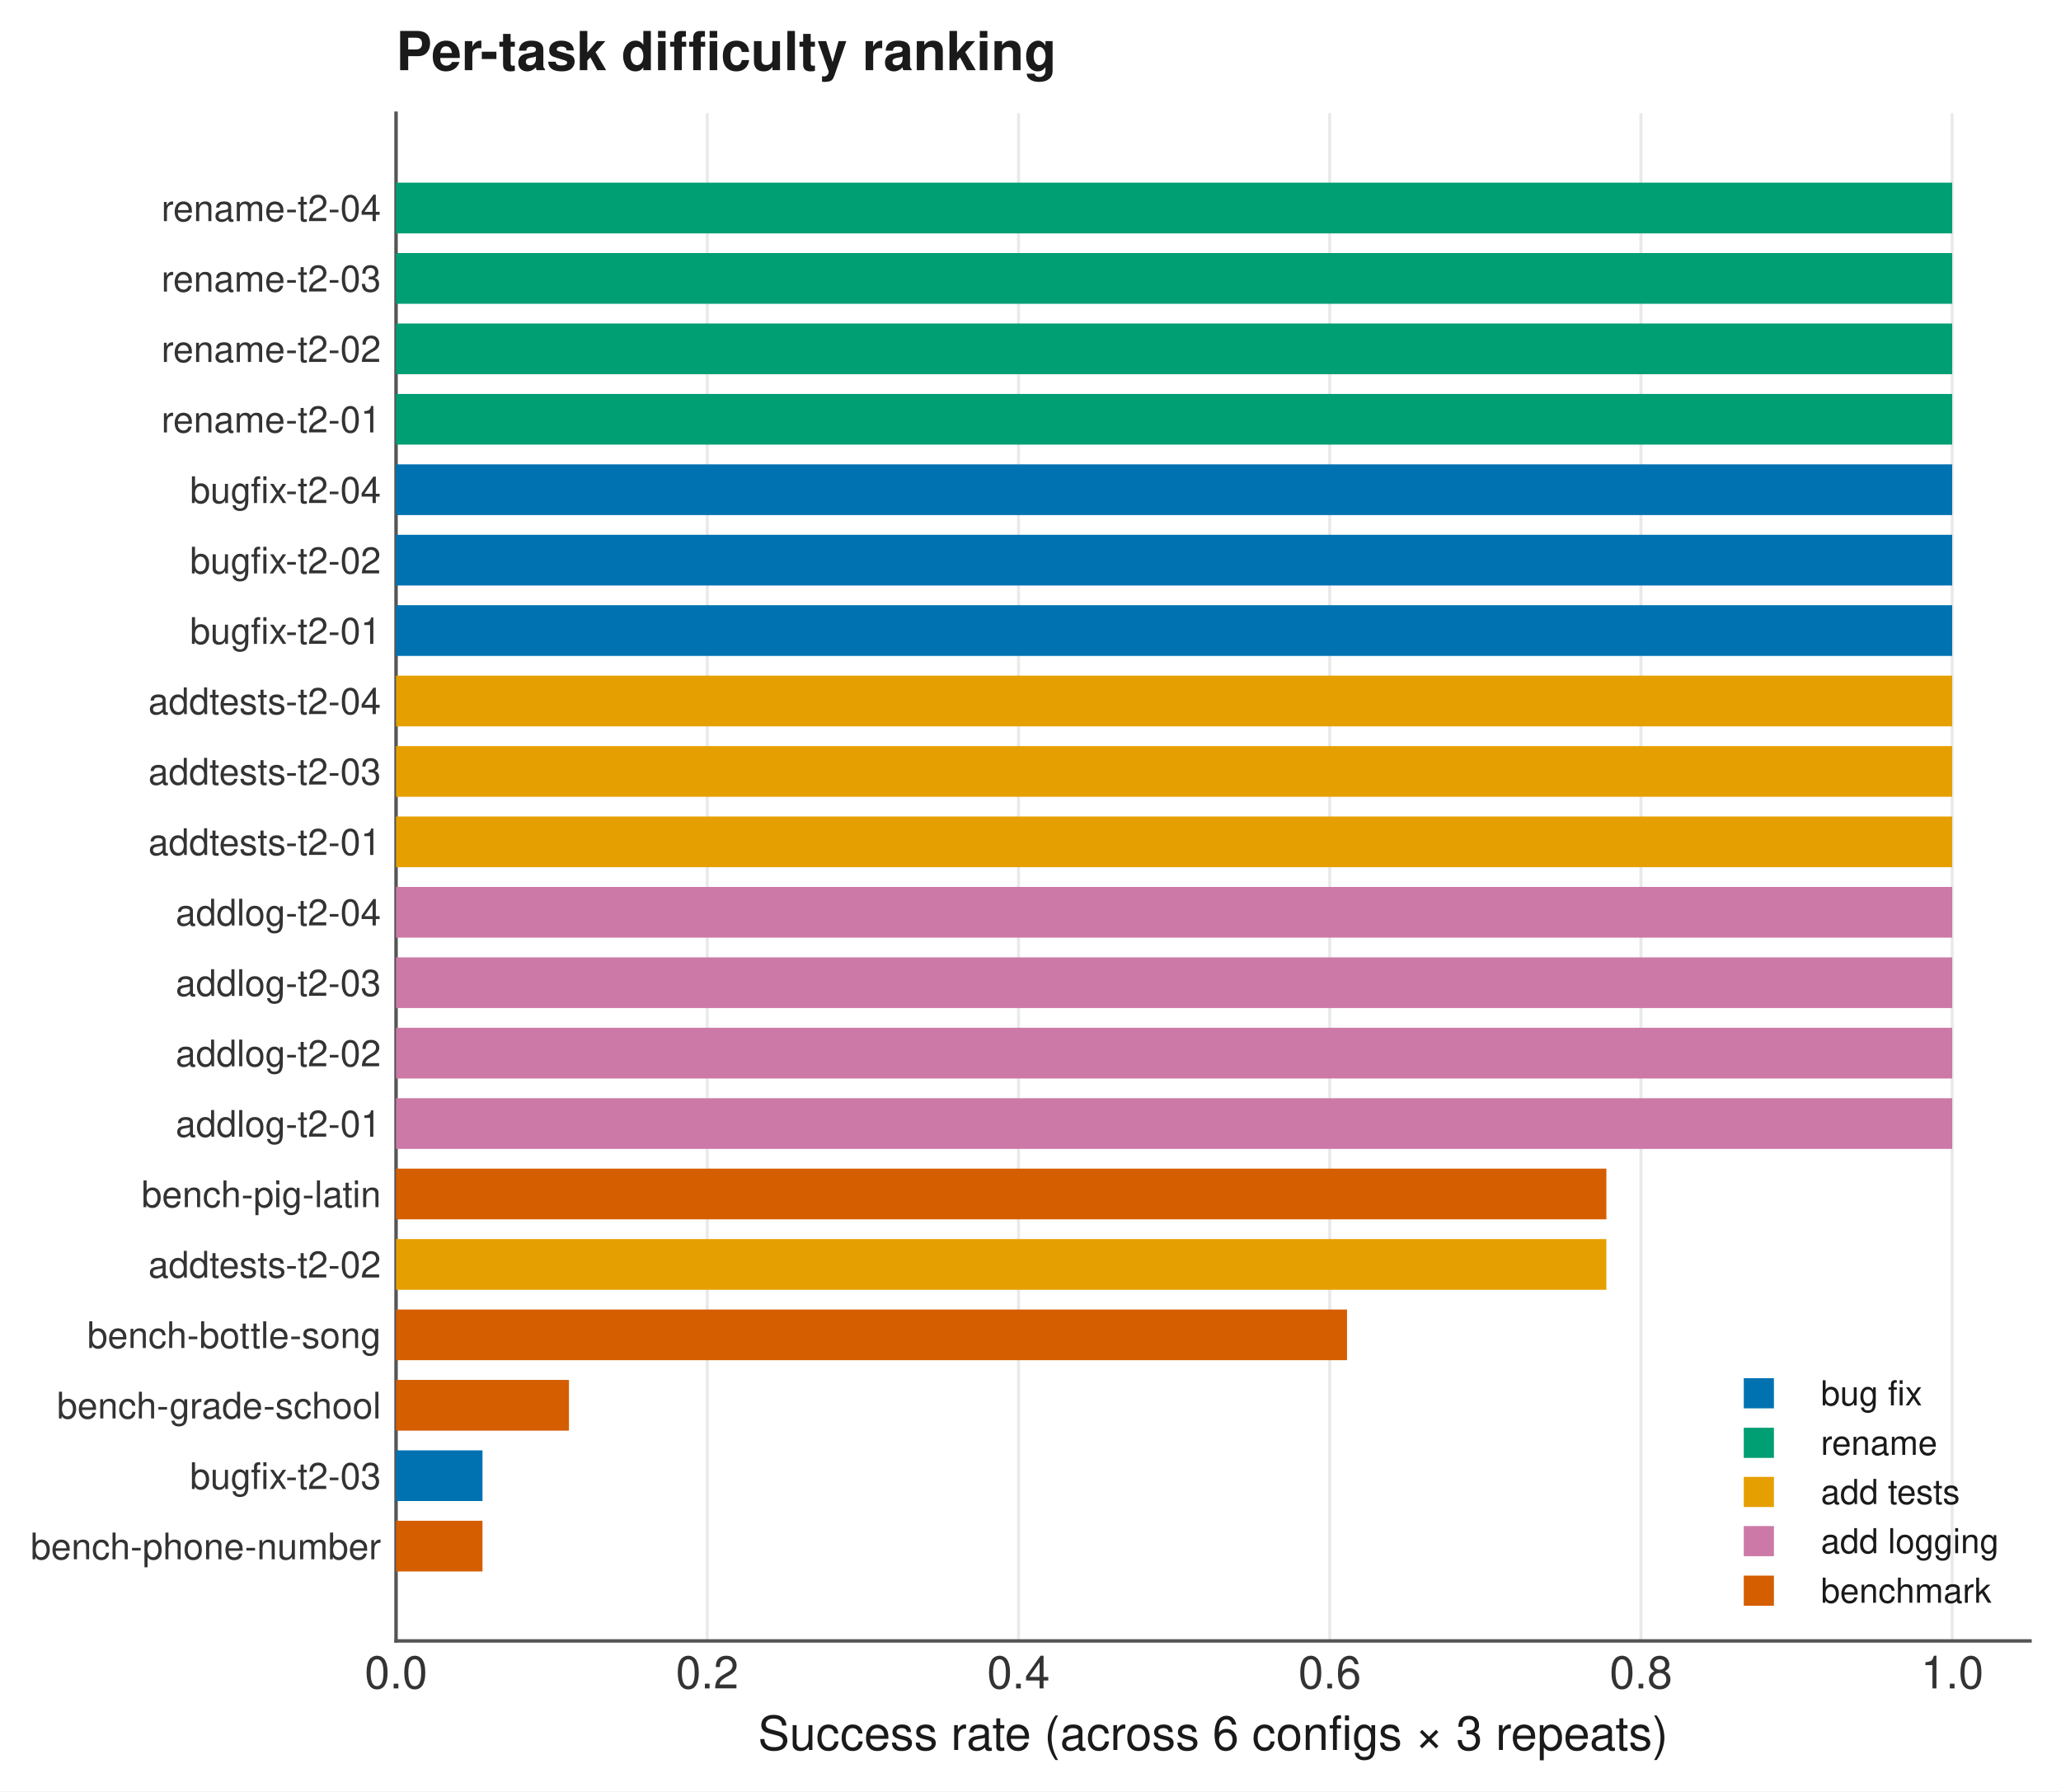
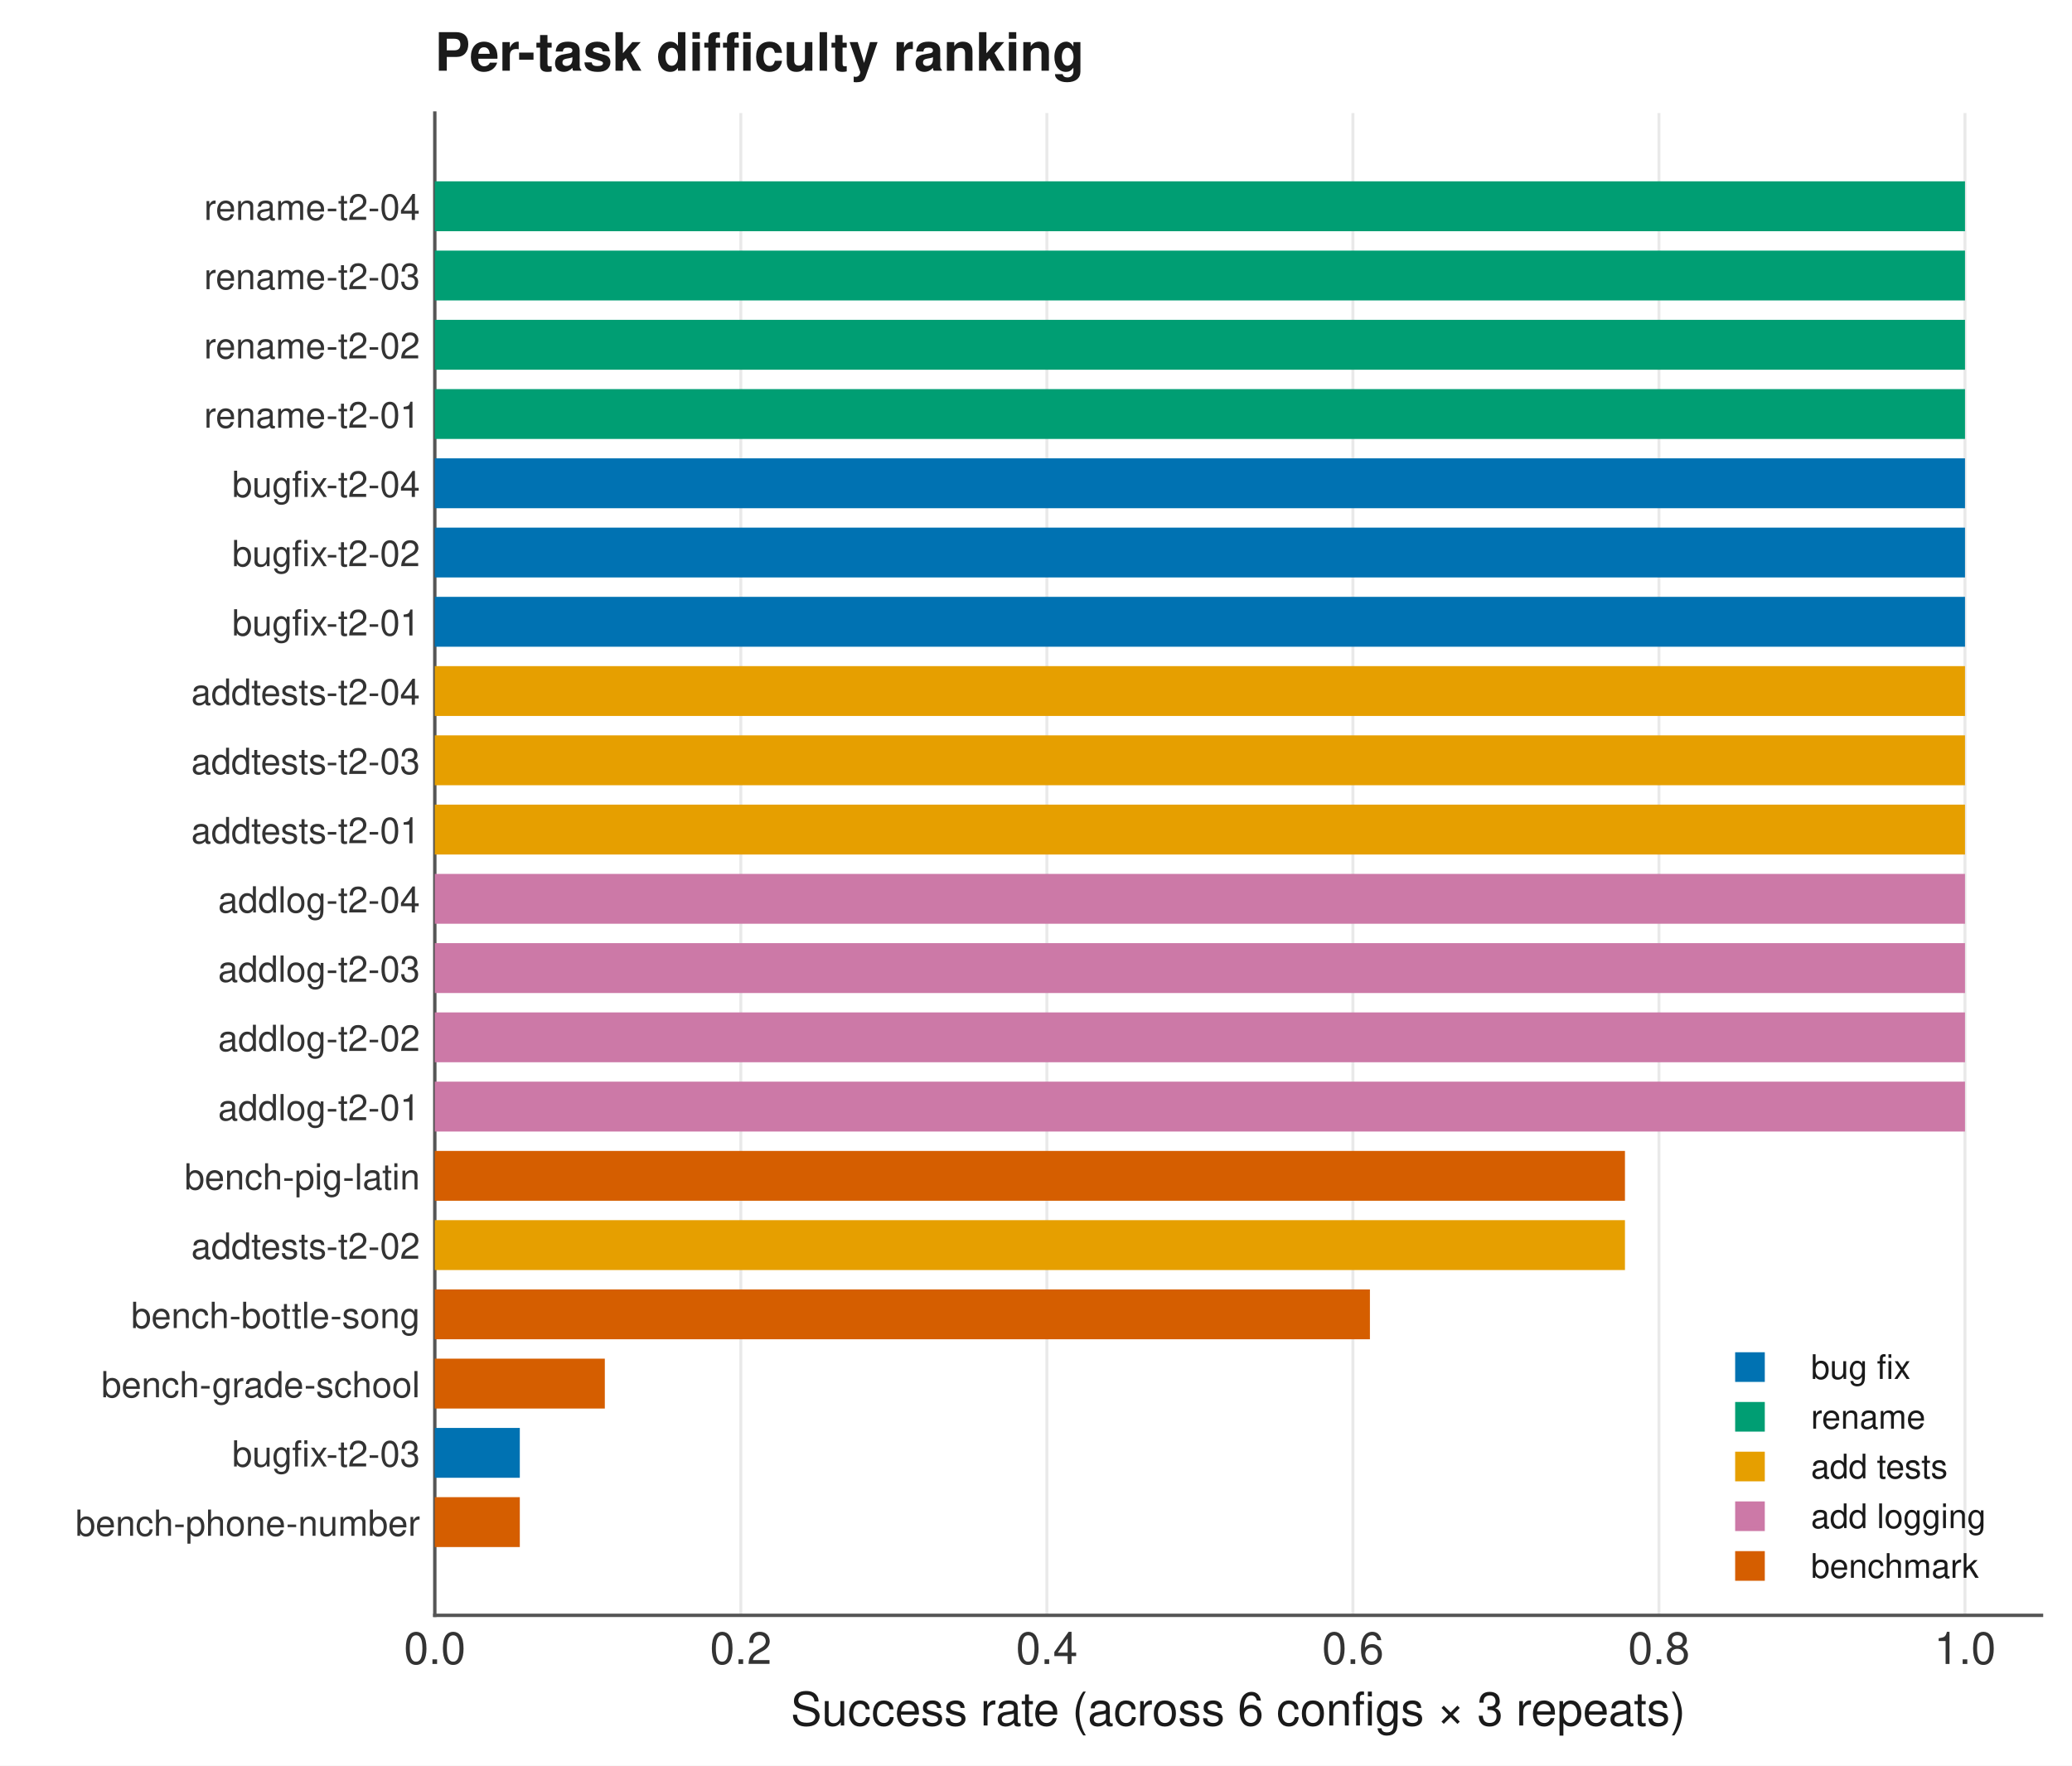
- <svg xmlns="http://www.w3.org/2000/svg" xmlns:xlink="http://www.w3.org/1999/xlink" width="478.609pt" height="416.07pt" viewBox="0 0 478.609 416.07" version="1.1">
+ <svg xmlns="http://www.w3.org/2000/svg" xmlns:xlink="http://www.w3.org/1999/xlink" width="489.322pt" height="417.022pt" viewBox="0 0 489.322 417.022" version="1.1">
  <defs>
    <style type="text/css">*{stroke-linejoin: round; stroke-linecap: butt}</style>
  </defs>
  <g id="figure_1">
    <g id="patch_1">
-       <path d="M -0 416.07 L 478.609 416.07 L 478.609 0 L -0 0 z " style="fill: #ffffff" />
+       <path d="M 0 417.022 L 489.322 417.022 L 489.322 0 L 0 0 z " style="fill: #ffffff" />
    </g>
    <g id="axes_1">
      <g id="patch_2">
-         <path d="M 91.969 381.11 L 471.409 381.11 L 471.409 26.294 L 91.969 26.294 z " style="fill: #ffffff" />
+         <path d="M 102.682 381.514 L 482.122 381.514 L 482.122 26.698 L 102.682 26.698 z " style="fill: #ffffff" />
      </g>
      <g id="matplotlib.axis_1">
        <g id="xtick_1">
          <g id="line2d_1">
-             <path d="M 91.969 381.11 L 91.969 26.294 " clip-path="url(#p337d3f9222)" style="fill: none; stroke: #e9e9e9; stroke-width: 0.7; stroke-linecap: square" />
+             <path d="M 102.682 381.514 L 102.682 26.698 " clip-path="url(#pb0997cccf2)" style="fill: none; stroke: #e9e9e9; stroke-width: 0.7; stroke-linecap: square" />
          </g>
          <g id="line2d_2" />
          <g id="text_1">
-             <text style="font-size: 10.5px; font-family: 'Helvetica', 'Arial', 'DejaVu Sans', sans-serif; text-anchor: middle; fill: #333333" x="91.969" y="392.142" transform="rotate(-0 91.9693 392.1419)">0.0</text>
+             <text style="font-size: 10.5px; font-family: 'Helvetica', 'Arial', 'DejaVu Sans', sans-serif; text-anchor: middle; fill: #333333" x="102.682" y="392.992" transform="rotate(-0 102.682 392.9924)">0.0</text>
          </g>
        </g>
        <g id="xtick_2">
          <g id="line2d_3">
-             <path d="M 164.244 381.11 L 164.244 26.294 " clip-path="url(#p337d3f9222)" style="fill: none; stroke: #e9e9e9; stroke-width: 0.7; stroke-linecap: square" />
+             <path d="M 174.956 381.514 L 174.956 26.698 " clip-path="url(#pb0997cccf2)" style="fill: none; stroke: #e9e9e9; stroke-width: 0.7; stroke-linecap: square" />
          </g>
          <g id="line2d_4" />
          <g id="text_2">
-             <text style="font-size: 10.5px; font-family: 'Helvetica', 'Arial', 'DejaVu Sans', sans-serif; text-anchor: middle; fill: #333333" x="164.244" y="392.142" transform="rotate(-0 164.2436 392.1419)">0.2</text>
+             <text style="font-size: 10.5px; font-family: 'Helvetica', 'Arial', 'DejaVu Sans', sans-serif; text-anchor: middle; fill: #333333" x="174.956" y="392.992" transform="rotate(-0 174.9562 392.9924)">0.2</text>
          </g>
        </g>
        <g id="xtick_3">
          <g id="line2d_5">
-             <path d="M 236.518 381.11 L 236.518 26.294 " clip-path="url(#p337d3f9222)" style="fill: none; stroke: #e9e9e9; stroke-width: 0.7; stroke-linecap: square" />
+             <path d="M 247.231 381.514 L 247.231 26.698 " clip-path="url(#pb0997cccf2)" style="fill: none; stroke: #e9e9e9; stroke-width: 0.7; stroke-linecap: square" />
          </g>
          <g id="line2d_6" />
          <g id="text_3">
-             <text style="font-size: 10.5px; font-family: 'Helvetica', 'Arial', 'DejaVu Sans', sans-serif; text-anchor: middle; fill: #333333" x="236.518" y="392.142" transform="rotate(-0 236.5179 392.1419)">0.4</text>
+             <text style="font-size: 10.5px; font-family: 'Helvetica', 'Arial', 'DejaVu Sans', sans-serif; text-anchor: middle; fill: #333333" x="247.231" y="392.992" transform="rotate(-0 247.2305 392.9924)">0.4</text>
          </g>
        </g>
        <g id="xtick_4">
          <g id="line2d_7">
-             <path d="M 308.792 381.11 L 308.792 26.294 " clip-path="url(#p337d3f9222)" style="fill: none; stroke: #e9e9e9; stroke-width: 0.7; stroke-linecap: square" />
+             <path d="M 319.505 381.514 L 319.505 26.698 " clip-path="url(#pb0997cccf2)" style="fill: none; stroke: #e9e9e9; stroke-width: 0.7; stroke-linecap: square" />
          </g>
          <g id="line2d_8" />
          <g id="text_4">
-             <text style="font-size: 10.5px; font-family: 'Helvetica', 'Arial', 'DejaVu Sans', sans-serif; text-anchor: middle; fill: #333333" x="308.792" y="392.142" transform="rotate(-0 308.7922 392.1419)">0.6</text>
+             <text style="font-size: 10.5px; font-family: 'Helvetica', 'Arial', 'DejaVu Sans', sans-serif; text-anchor: middle; fill: #333333" x="319.505" y="392.992" transform="rotate(-0 319.5048 392.9924)">0.6</text>
          </g>
        </g>
        <g id="xtick_5">
          <g id="line2d_9">
-             <path d="M 381.066 381.11 L 381.066 26.294 " clip-path="url(#p337d3f9222)" style="fill: none; stroke: #e9e9e9; stroke-width: 0.7; stroke-linecap: square" />
+             <path d="M 391.779 381.514 L 391.779 26.698 " clip-path="url(#pb0997cccf2)" style="fill: none; stroke: #e9e9e9; stroke-width: 0.7; stroke-linecap: square" />
          </g>
          <g id="line2d_10" />
          <g id="text_5">
-             <text style="font-size: 10.5px; font-family: 'Helvetica', 'Arial', 'DejaVu Sans', sans-serif; text-anchor: middle; fill: #333333" x="381.066" y="392.142" transform="rotate(-0 381.0664 392.1419)">0.8</text>
+             <text style="font-size: 10.5px; font-family: 'Helvetica', 'Arial', 'DejaVu Sans', sans-serif; text-anchor: middle; fill: #333333" x="391.779" y="392.992" transform="rotate(-0 391.7791 392.9924)">0.8</text>
          </g>
        </g>
        <g id="xtick_6">
          <g id="line2d_11">
-             <path d="M 453.341 381.11 L 453.341 26.294 " clip-path="url(#p337d3f9222)" style="fill: none; stroke: #e9e9e9; stroke-width: 0.7; stroke-linecap: square" />
+             <path d="M 464.053 381.514 L 464.053 26.698 " clip-path="url(#pb0997cccf2)" style="fill: none; stroke: #e9e9e9; stroke-width: 0.7; stroke-linecap: square" />
          </g>
          <g id="line2d_12" />
          <g id="text_6">
-             <text style="font-size: 10.5px; font-family: 'Helvetica', 'Arial', 'DejaVu Sans', sans-serif; text-anchor: middle; fill: #333333" x="453.341" y="392.142" transform="rotate(-0 453.3407 392.1419)">1.0</text>
+             <text style="font-size: 10.5px; font-family: 'Helvetica', 'Arial', 'DejaVu Sans', sans-serif; text-anchor: middle; fill: #333333" x="464.053" y="392.992" transform="rotate(-0 464.0534 392.9924)">1.0</text>
          </g>
        </g>
        <g id="text_7">
-           <text style="font-size: 11px; font-family: 'Helvetica', 'Arial', 'DejaVu Sans', sans-serif; text-anchor: middle; fill: #1a1a1a" x="281.689" y="406.436" transform="rotate(-0 281.6893 406.4361)">Success rate (across 6 configs × 3 repeats)</text>
+           <text style="font-size: 11px; font-family: 'Helvetica', 'Arial', 'DejaVu Sans', sans-serif; text-anchor: middle; fill: #1a1a1a" x="292.402" y="407.534" transform="rotate(-0 292.402 407.5344)">Success rate (across 6 configs × 3 repeats)</text>
        </g>
      </g>
      <g id="matplotlib.axis_2">
        <g id="ytick_1">
          <g id="line2d_13" />
          <g id="text_8">
-             <text style="font-size: 8.5px; font-family: 'Helvetica', 'Arial', 'DejaVu Sans', sans-serif; text-anchor: end; fill: #333333" x="88.469" y="362.152" transform="rotate(-0 88.4693 362.1519)">bench-phone-number</text>
+             <text style="font-size: 8.5px; font-family: 'Helvetica', 'Arial', 'DejaVu Sans', sans-serif; text-anchor: end; fill: #333333" x="99.182" y="362.727" transform="rotate(-0 99.18195 362.7269)">bench-phone-number</text>
          </g>
        </g>
        <g id="ytick_2">
          <g id="line2d_14" />
          <g id="text_9">
-             <text style="font-size: 8.5px; font-family: 'Helvetica', 'Arial', 'DejaVu Sans', sans-serif; text-anchor: end; fill: #333333" x="88.469" y="345.828" transform="rotate(-0 88.4693 345.8281)">bugfix-t2-03</text>
+             <text style="font-size: 8.5px; font-family: 'Helvetica', 'Arial', 'DejaVu Sans', sans-serif; text-anchor: end; fill: #333333" x="99.182" y="346.37" transform="rotate(-0 99.18195 346.3699)">bugfix-t2-03</text>
          </g>
        </g>
        <g id="ytick_3">
          <g id="line2d_15" />
          <g id="text_10">
-             <text style="font-size: 8.5px; font-family: 'Helvetica', 'Arial', 'DejaVu Sans', sans-serif; text-anchor: end; fill: #333333" x="88.469" y="329.438" transform="rotate(-0 88.4693 329.4379)">bench-grade-school</text>
+             <text style="font-size: 8.5px; font-family: 'Helvetica', 'Arial', 'DejaVu Sans', sans-serif; text-anchor: end; fill: #333333" x="99.182" y="330.013" transform="rotate(-0 99.18195 330.0129)">bench-grade-school</text>
          </g>
        </g>
        <g id="ytick_4">
          <g id="line2d_16" />
          <g id="text_11">
-             <text style="font-size: 8.5px; font-family: 'Helvetica', 'Arial', 'DejaVu Sans', sans-serif; text-anchor: end; fill: #333333" x="88.469" y="313.081" transform="rotate(-0 88.4693 313.0809)">bench-bottle-song</text>
+             <text style="font-size: 8.5px; font-family: 'Helvetica', 'Arial', 'DejaVu Sans', sans-serif; text-anchor: end; fill: #333333" x="99.182" y="313.656" transform="rotate(-0 99.18195 313.6559)">bench-bottle-song</text>
          </g>
        </g>
        <g id="ytick_5">
          <g id="line2d_17" />
          <g id="text_12">
-             <text style="font-size: 8.5px; font-family: 'Helvetica', 'Arial', 'DejaVu Sans', sans-serif; text-anchor: end; fill: #333333" x="88.469" y="296.714" transform="rotate(-0 88.4693 296.714)">addtests-t2-02</text>
+             <text style="font-size: 8.5px; font-family: 'Helvetica', 'Arial', 'DejaVu Sans', sans-serif; text-anchor: end; fill: #333333" x="99.182" y="297.299" transform="rotate(-0 99.18195 297.2989)">addtests-t2-02</text>
          </g>
        </g>
        <g id="ytick_6">
          <g id="line2d_18" />
          <g id="text_13">
-             <text style="font-size: 8.5px; font-family: 'Helvetica', 'Arial', 'DejaVu Sans', sans-serif; text-anchor: end; fill: #333333" x="88.469" y="280.367" transform="rotate(-0 88.4693 280.3669)">bench-pig-latin</text>
+             <text style="font-size: 8.5px; font-family: 'Helvetica', 'Arial', 'DejaVu Sans', sans-serif; text-anchor: end; fill: #333333" x="99.182" y="280.942" transform="rotate(-0 99.18195 280.9419)">bench-pig-latin</text>
          </g>
        </g>
        <g id="ytick_7">
          <g id="line2d_19" />
          <g id="text_14">
-             <text style="font-size: 8.5px; font-family: 'Helvetica', 'Arial', 'DejaVu Sans', sans-serif; text-anchor: end; fill: #333333" x="88.469" y="264.01" transform="rotate(-0 88.4693 264.0099)">addlog-t2-01</text>
+             <text style="font-size: 8.5px; font-family: 'Helvetica', 'Arial', 'DejaVu Sans', sans-serif; text-anchor: end; fill: #333333" x="99.182" y="264.585" transform="rotate(-0 99.18195 264.5849)">addlog-t2-01</text>
          </g>
        </g>
        <g id="ytick_8">
          <g id="line2d_20" />
          <g id="text_15">
-             <text style="font-size: 8.5px; font-family: 'Helvetica', 'Arial', 'DejaVu Sans', sans-serif; text-anchor: end; fill: #333333" x="88.469" y="247.653" transform="rotate(-0 88.4693 247.6529)">addlog-t2-02</text>
+             <text style="font-size: 8.5px; font-family: 'Helvetica', 'Arial', 'DejaVu Sans', sans-serif; text-anchor: end; fill: #333333" x="99.182" y="248.228" transform="rotate(-0 99.18195 248.2279)">addlog-t2-02</text>
          </g>
        </g>
        <g id="ytick_9">
          <g id="line2d_21" />
          <g id="text_16">
-             <text style="font-size: 8.5px; font-family: 'Helvetica', 'Arial', 'DejaVu Sans', sans-serif; text-anchor: end; fill: #333333" x="88.469" y="231.296" transform="rotate(-0 88.4693 231.2959)">addlog-t2-03</text>
+             <text style="font-size: 8.5px; font-family: 'Helvetica', 'Arial', 'DejaVu Sans', sans-serif; text-anchor: end; fill: #333333" x="99.182" y="231.871" transform="rotate(-0 99.18195 231.8709)">addlog-t2-03</text>
          </g>
        </g>
        <g id="ytick_10">
          <g id="line2d_22" />
          <g id="text_17">
-             <text style="font-size: 8.5px; font-family: 'Helvetica', 'Arial', 'DejaVu Sans', sans-serif; text-anchor: end; fill: #333333" x="88.469" y="214.939" transform="rotate(-0 88.4693 214.9389)">addlog-t2-04</text>
+             <text style="font-size: 8.5px; font-family: 'Helvetica', 'Arial', 'DejaVu Sans', sans-serif; text-anchor: end; fill: #333333" x="99.182" y="215.514" transform="rotate(-0 99.18195 215.5139)">addlog-t2-04</text>
          </g>
        </g>
        <g id="ytick_11">
          <g id="line2d_23" />
          <g id="text_18">
-             <text style="font-size: 8.5px; font-family: 'Helvetica', 'Arial', 'DejaVu Sans', sans-serif; text-anchor: end; fill: #333333" x="88.469" y="198.572" transform="rotate(-0 88.4693 198.572)">addtests-t2-01</text>
+             <text style="font-size: 8.5px; font-family: 'Helvetica', 'Arial', 'DejaVu Sans', sans-serif; text-anchor: end; fill: #333333" x="99.182" y="199.157" transform="rotate(-0 99.18195 199.1569)">addtests-t2-01</text>
          </g>
        </g>
        <g id="ytick_12">
          <g id="line2d_24" />
          <g id="text_19">
-             <text style="font-size: 8.5px; font-family: 'Helvetica', 'Arial', 'DejaVu Sans', sans-serif; text-anchor: end; fill: #333333" x="88.469" y="182.215" transform="rotate(-0 88.4693 182.215)">addtests-t2-03</text>
+             <text style="font-size: 8.5px; font-family: 'Helvetica', 'Arial', 'DejaVu Sans', sans-serif; text-anchor: end; fill: #333333" x="99.182" y="182.8" transform="rotate(-0 99.18195 182.7999)">addtests-t2-03</text>
          </g>
        </g>
        <g id="ytick_13">
          <g id="line2d_25" />
          <g id="text_20">
-             <text style="font-size: 8.5px; font-family: 'Helvetica', 'Arial', 'DejaVu Sans', sans-serif; text-anchor: end; fill: #333333" x="88.469" y="165.858" transform="rotate(-0 88.4693 165.858)">addtests-t2-04</text>
+             <text style="font-size: 8.5px; font-family: 'Helvetica', 'Arial', 'DejaVu Sans', sans-serif; text-anchor: end; fill: #333333" x="99.182" y="166.443" transform="rotate(-0 99.18195 166.4429)">addtests-t2-04</text>
          </g>
        </g>
        <g id="ytick_14">
          <g id="line2d_26" />
          <g id="text_21">
-             <text style="font-size: 8.5px; font-family: 'Helvetica', 'Arial', 'DejaVu Sans', sans-serif; text-anchor: end; fill: #333333" x="88.469" y="149.544" transform="rotate(-0 88.4693 149.5441)">bugfix-t2-01</text>
+             <text style="font-size: 8.5px; font-family: 'Helvetica', 'Arial', 'DejaVu Sans', sans-serif; text-anchor: end; fill: #333333" x="99.182" y="150.086" transform="rotate(-0 99.18195 150.0859)">bugfix-t2-01</text>
          </g>
        </g>
        <g id="ytick_15">
          <g id="line2d_27" />
          <g id="text_22">
-             <text style="font-size: 8.5px; font-family: 'Helvetica', 'Arial', 'DejaVu Sans', sans-serif; text-anchor: end; fill: #333333" x="88.469" y="133.187" transform="rotate(-0 88.4693 133.1871)">bugfix-t2-02</text>
+             <text style="font-size: 8.5px; font-family: 'Helvetica', 'Arial', 'DejaVu Sans', sans-serif; text-anchor: end; fill: #333333" x="99.182" y="133.729" transform="rotate(-0 99.18195 133.7289)">bugfix-t2-02</text>
          </g>
        </g>
        <g id="ytick_16">
          <g id="line2d_28" />
          <g id="text_23">
-             <text style="font-size: 8.5px; font-family: 'Helvetica', 'Arial', 'DejaVu Sans', sans-serif; text-anchor: end; fill: #333333" x="88.469" y="116.83" transform="rotate(-0 88.4693 116.8301)">bugfix-t2-04</text>
+             <text style="font-size: 8.5px; font-family: 'Helvetica', 'Arial', 'DejaVu Sans', sans-serif; text-anchor: end; fill: #333333" x="99.182" y="117.372" transform="rotate(-0 99.18195 117.3719)">bugfix-t2-04</text>
          </g>
        </g>
        <g id="ytick_17">
          <g id="line2d_29" />
          <g id="text_24">
-             <text style="font-size: 8.5px; font-family: 'Helvetica', 'Arial', 'DejaVu Sans', sans-serif; text-anchor: end; fill: #333333" x="88.469" y="100.43" transform="rotate(-0 88.4693 100.43)">rename-t2-01</text>
+             <text style="font-size: 8.5px; font-family: 'Helvetica', 'Arial', 'DejaVu Sans', sans-serif; text-anchor: end; fill: #333333" x="99.182" y="101.015" transform="rotate(-0 99.18195 101.0149)">rename-t2-01</text>
          </g>
        </g>
        <g id="ytick_18">
          <g id="line2d_30" />
          <g id="text_25">
-             <text style="font-size: 8.5px; font-family: 'Helvetica', 'Arial', 'DejaVu Sans', sans-serif; text-anchor: end; fill: #333333" x="88.469" y="84.073" transform="rotate(-0 88.4693 84.07298)">rename-t2-02</text>
+             <text style="font-size: 8.5px; font-family: 'Helvetica', 'Arial', 'DejaVu Sans', sans-serif; text-anchor: end; fill: #333333" x="99.182" y="84.658" transform="rotate(-0 99.18195 84.6579)">rename-t2-02</text>
          </g>
        </g>
        <g id="ytick_19">
          <g id="line2d_31" />
          <g id="text_26">
-             <text style="font-size: 8.5px; font-family: 'Helvetica', 'Arial', 'DejaVu Sans', sans-serif; text-anchor: end; fill: #333333" x="88.469" y="67.716" transform="rotate(-0 88.4693 67.71598)">rename-t2-03</text>
+             <text style="font-size: 8.5px; font-family: 'Helvetica', 'Arial', 'DejaVu Sans', sans-serif; text-anchor: end; fill: #333333" x="99.182" y="68.301" transform="rotate(-0 99.18195 68.3009)">rename-t2-03</text>
          </g>
        </g>
        <g id="ytick_20">
          <g id="line2d_32" />
          <g id="text_27">
-             <text style="font-size: 8.5px; font-family: 'Helvetica', 'Arial', 'DejaVu Sans', sans-serif; text-anchor: end; fill: #333333" x="88.469" y="51.359" transform="rotate(-0 88.4693 51.35898)">rename-t2-04</text>
+             <text style="font-size: 8.5px; font-family: 'Helvetica', 'Arial', 'DejaVu Sans', sans-serif; text-anchor: end; fill: #333333" x="99.182" y="51.944" transform="rotate(-0 99.18195 51.9439)">rename-t2-04</text>
          </g>
        </g>
      </g>
      <g id="patch_3">
-         <path d="M 91.969 381.11 L 91.969 26.294 " style="fill: none; stroke: #555555; stroke-width: 0.8; stroke-linejoin: miter; stroke-linecap: square" />
+         <path d="M 102.682 381.514 L 102.682 26.698 " style="fill: none; stroke: #555555; stroke-width: 0.8; stroke-linejoin: miter; stroke-linecap: square" />
      </g>
      <g id="patch_4">
-         <path d="M 91.969 381.11 L 471.409 381.11 " style="fill: none; stroke: #555555; stroke-width: 0.8; stroke-linejoin: miter; stroke-linecap: square" />
+         <path d="M 102.682 381.514 L 482.122 381.514 " style="fill: none; stroke: #555555; stroke-width: 0.8; stroke-linejoin: miter; stroke-linecap: square" />
      </g>
      <g id="patch_5">
-         <path d="M 91.969 364.982 L 112.046 364.982 L 112.046 353.205 L 91.969 353.205 z " clip-path="url(#p337d3f9222)" style="fill: #d55e00" />
+         <path d="M 102.682 365.386 L 122.758 365.386 L 122.758 353.609 L 102.682 353.609 z " clip-path="url(#pb0997cccf2)" style="fill: #d55e00" />
      </g>
      <g id="patch_6">
-         <path d="M 91.969 348.625 L 112.046 348.625 L 112.046 336.848 L 91.969 336.848 z " clip-path="url(#p337d3f9222)" style="fill: #0072b2" />
+         <path d="M 102.682 349.029 L 122.758 349.029 L 122.758 337.252 L 102.682 337.252 z " clip-path="url(#pb0997cccf2)" style="fill: #0072b2" />
      </g>
      <g id="patch_7">
-         <path d="M 91.969 332.268 L 132.122 332.268 L 132.122 320.491 L 91.969 320.491 z " clip-path="url(#p337d3f9222)" style="fill: #d55e00" />
+         <path d="M 102.682 332.672 L 142.834 332.672 L 142.834 320.895 L 102.682 320.895 z " clip-path="url(#pb0997cccf2)" style="fill: #d55e00" />
      </g>
      <g id="patch_8">
-         <path d="M 91.969 315.911 L 312.807 315.911 L 312.807 304.134 L 91.969 304.134 z " clip-path="url(#p337d3f9222)" style="fill: #d55e00" />
+         <path d="M 102.682 316.315 L 323.52 316.315 L 323.52 304.538 L 102.682 304.538 z " clip-path="url(#pb0997cccf2)" style="fill: #d55e00" />
      </g>
      <g id="patch_9">
-         <path d="M 91.969 299.554 L 373.036 299.554 L 373.036 287.777 L 91.969 287.777 z " clip-path="url(#p337d3f9222)" style="fill: #e69f00" />
+         <path d="M 102.682 299.958 L 383.749 299.958 L 383.749 288.181 L 102.682 288.181 z " clip-path="url(#pb0997cccf2)" style="fill: #e69f00" />
      </g>
      <g id="patch_10">
-         <path d="M 91.969 283.197 L 373.036 283.197 L 373.036 271.42 L 91.969 271.42 z " clip-path="url(#p337d3f9222)" style="fill: #d55e00" />
+         <path d="M 102.682 283.601 L 383.749 283.601 L 383.749 271.824 L 102.682 271.824 z " clip-path="url(#pb0997cccf2)" style="fill: #d55e00" />
      </g>
      <g id="patch_11">
-         <path d="M 91.969 266.84 L 453.341 266.84 L 453.341 255.063 L 91.969 255.063 z " clip-path="url(#p337d3f9222)" style="fill: #cc79a7" />
+         <path d="M 102.682 267.244 L 464.053 267.244 L 464.053 255.467 L 102.682 255.467 z " clip-path="url(#pb0997cccf2)" style="fill: #cc79a7" />
      </g>
      <g id="patch_12">
-         <path d="M 91.969 250.483 L 453.341 250.483 L 453.341 238.706 L 91.969 238.706 z " clip-path="url(#p337d3f9222)" style="fill: #cc79a7" />
+         <path d="M 102.682 250.887 L 464.053 250.887 L 464.053 239.11 L 102.682 239.11 z " clip-path="url(#pb0997cccf2)" style="fill: #cc79a7" />
      </g>
      <g id="patch_13">
-         <path d="M 91.969 234.126 L 453.341 234.126 L 453.341 222.349 L 91.969 222.349 z " clip-path="url(#p337d3f9222)" style="fill: #cc79a7" />
+         <path d="M 102.682 234.53 L 464.053 234.53 L 464.053 222.753 L 102.682 222.753 z " clip-path="url(#pb0997cccf2)" style="fill: #cc79a7" />
      </g>
      <g id="patch_14">
-         <path d="M 91.969 217.769 L 453.341 217.769 L 453.341 205.992 L 91.969 205.992 z " clip-path="url(#p337d3f9222)" style="fill: #cc79a7" />
+         <path d="M 102.682 218.173 L 464.053 218.173 L 464.053 206.396 L 102.682 206.396 z " clip-path="url(#pb0997cccf2)" style="fill: #cc79a7" />
      </g>
      <g id="patch_15">
-         <path d="M 91.969 201.412 L 453.341 201.412 L 453.341 189.635 L 91.969 189.635 z " clip-path="url(#p337d3f9222)" style="fill: #e69f00" />
+         <path d="M 102.682 201.816 L 464.053 201.816 L 464.053 190.039 L 102.682 190.039 z " clip-path="url(#pb0997cccf2)" style="fill: #e69f00" />
      </g>
      <g id="patch_16">
-         <path d="M 91.969 185.055 L 453.341 185.055 L 453.341 173.278 L 91.969 173.278 z " clip-path="url(#p337d3f9222)" style="fill: #e69f00" />
+         <path d="M 102.682 185.459 L 464.053 185.459 L 464.053 173.682 L 102.682 173.682 z " clip-path="url(#pb0997cccf2)" style="fill: #e69f00" />
      </g>
      <g id="patch_17">
-         <path d="M 91.969 168.698 L 453.341 168.698 L 453.341 156.921 L 91.969 156.921 z " clip-path="url(#p337d3f9222)" style="fill: #e69f00" />
+         <path d="M 102.682 169.102 L 464.053 169.102 L 464.053 157.325 L 102.682 157.325 z " clip-path="url(#pb0997cccf2)" style="fill: #e69f00" />
      </g>
      <g id="patch_18">
-         <path d="M 91.969 152.341 L 453.341 152.341 L 453.341 140.564 L 91.969 140.564 z " clip-path="url(#p337d3f9222)" style="fill: #0072b2" />
+         <path d="M 102.682 152.745 L 464.053 152.745 L 464.053 140.968 L 102.682 140.968 z " clip-path="url(#pb0997cccf2)" style="fill: #0072b2" />
      </g>
      <g id="patch_19">
-         <path d="M 91.969 135.984 L 453.341 135.984 L 453.341 124.207 L 91.969 124.207 z " clip-path="url(#p337d3f9222)" style="fill: #0072b2" />
+         <path d="M 102.682 136.388 L 464.053 136.388 L 464.053 124.611 L 102.682 124.611 z " clip-path="url(#pb0997cccf2)" style="fill: #0072b2" />
      </g>
      <g id="patch_20">
-         <path d="M 91.969 119.627 L 453.341 119.627 L 453.341 107.85 L 91.969 107.85 z " clip-path="url(#p337d3f9222)" style="fill: #0072b2" />
+         <path d="M 102.682 120.031 L 464.053 120.031 L 464.053 108.254 L 102.682 108.254 z " clip-path="url(#pb0997cccf2)" style="fill: #0072b2" />
      </g>
      <g id="patch_21">
-         <path d="M 91.969 103.27 L 453.341 103.27 L 453.341 91.493 L 91.969 91.493 z " clip-path="url(#p337d3f9222)" style="fill: #009e73" />
+         <path d="M 102.682 103.674 L 464.053 103.674 L 464.053 91.897 L 102.682 91.897 z " clip-path="url(#pb0997cccf2)" style="fill: #009e73" />
      </g>
      <g id="patch_22">
-         <path d="M 91.969 86.913 L 453.341 86.913 L 453.341 75.136 L 91.969 75.136 z " clip-path="url(#p337d3f9222)" style="fill: #009e73" />
+         <path d="M 102.682 87.317 L 464.053 87.317 L 464.053 75.54 L 102.682 75.54 z " clip-path="url(#pb0997cccf2)" style="fill: #009e73" />
      </g>
      <g id="patch_23">
-         <path d="M 91.969 70.556 L 453.341 70.556 L 453.341 58.779 L 91.969 58.779 z " clip-path="url(#p337d3f9222)" style="fill: #009e73" />
+         <path d="M 102.682 70.96 L 464.053 70.96 L 464.053 59.183 L 102.682 59.183 z " clip-path="url(#pb0997cccf2)" style="fill: #009e73" />
      </g>
      <g id="patch_24">
-         <path d="M 91.969 54.199 L 453.341 54.199 L 453.341 42.422 L 91.969 42.422 z " clip-path="url(#p337d3f9222)" style="fill: #009e73" />
+         <path d="M 102.682 54.603 L 464.053 54.603 L 464.053 42.826 L 102.682 42.826 z " clip-path="url(#pb0997cccf2)" style="fill: #009e73" />
      </g>
      <g id="text_28">
-         <text style="font-weight: 700; font-size: 12.5px; font-family: 'Helvetica', 'Arial', 'DejaVu Sans', sans-serif; text-anchor: start; fill: #1a1a1a" x="91.969" y="16.294" transform="rotate(-0 91.9693 16.29375)">Per-task difficulty ranking</text>
+         <text style="font-weight: 700; font-size: 12.5px; font-family: 'Helvetica', 'Arial', 'DejaVu Sans', sans-serif; text-anchor: start; fill: #1a1a1a" x="102.682" y="16.698" transform="rotate(-0 102.682 16.69805)">Per-task difficulty ranking</text>
      </g>
      <g id="legend_1">
        <g id="line2d_33">
          <defs>
            <path id="m9db1ed46ed" d="M -3 3 L 3 3 L 3 -3 L -3 -3 z " style="stroke: #0072b2; stroke-linejoin: miter" />
          </defs>
          <g>
-             <use xlink:href="#m9db1ed46ed" x="408.442" y="323.594" style="fill: #0072b2; stroke: #0072b2; stroke-linejoin: miter" />
+             <use xlink:href="#m9db1ed46ed" x="413.273" y="322.88" style="fill: #0072b2; stroke: #0072b2; stroke-linejoin: miter" />
          </g>
        </g>
        <g id="text_29">
-           <text style="font-size: 8px; font-family: 'Helvetica', 'Arial', 'DejaVu Sans', sans-serif; text-anchor: start; fill: #1a1a1a" x="422.842" y="326.394" transform="rotate(-0 422.8418 326.3935)">bug fix</text>
+           <text style="font-size: 8px; font-family: 'Helvetica', 'Arial', 'DejaVu Sans', sans-serif; text-anchor: start; fill: #1a1a1a" x="427.673" y="325.68" transform="rotate(-0 427.6732 325.6803)">bug fix</text>
        </g>
        <g id="line2d_34">
          <defs>
            <path id="m2f597e390d" d="M -3 3 L 3 3 L 3 -3 L -3 -3 z " style="stroke: #009e73; stroke-linejoin: miter" />
          </defs>
          <g>
-             <use xlink:href="#m2f597e390d" x="408.442" y="335.102" style="fill: #009e73; stroke: #009e73; stroke-linejoin: miter" />
+             <use xlink:href="#m2f597e390d" x="413.273" y="334.623" style="fill: #009e73; stroke: #009e73; stroke-linejoin: miter" />
          </g>
        </g>
        <g id="text_30">
-           <text style="font-size: 8px; font-family: 'Helvetica', 'Arial', 'DejaVu Sans', sans-serif; text-anchor: start; fill: #1a1a1a" x="422.842" y="337.902" transform="rotate(-0 422.8418 337.9022)">rename</text>
+           <text style="font-size: 8px; font-family: 'Helvetica', 'Arial', 'DejaVu Sans', sans-serif; text-anchor: start; fill: #1a1a1a" x="427.673" y="337.423" transform="rotate(-0 427.6732 337.4228)">rename</text>
        </g>
        <g id="line2d_35">
          <defs>
            <path id="m5f87af5188" d="M -3 3 L 3 3 L 3 -3 L -3 -3 z " style="stroke: #e69f00; stroke-linejoin: miter" />
          </defs>
          <g>
-             <use xlink:href="#m5f87af5188" x="408.442" y="346.509" style="fill: #e69f00; stroke: #e69f00; stroke-linejoin: miter" />
+             <use xlink:href="#m5f87af5188" x="413.273" y="346.365" style="fill: #e69f00; stroke: #e69f00; stroke-linejoin: miter" />
          </g>
        </g>
        <g id="text_31">
-           <text style="font-size: 8px; font-family: 'Helvetica', 'Arial', 'DejaVu Sans', sans-serif; text-anchor: start; fill: #1a1a1a" x="422.842" y="349.308" transform="rotate(-0 422.8418 349.3085)">add tests</text>
+           <text style="font-size: 8px; font-family: 'Helvetica', 'Arial', 'DejaVu Sans', sans-serif; text-anchor: start; fill: #1a1a1a" x="427.673" y="349.165" transform="rotate(-0 427.6732 349.1653)">add tests</text>
        </g>
        <g id="line2d_36">
          <defs>
            <path id="mee732138bb" d="M -3 3 L 3 3 L 3 -3 L -3 -3 z " style="stroke: #cc79a7; stroke-linejoin: miter" />
          </defs>
          <g>
-             <use xlink:href="#mee732138bb" x="408.442" y="357.933" style="fill: #cc79a7; stroke: #cc79a7; stroke-linejoin: miter" />
+             <use xlink:href="#mee732138bb" x="413.273" y="358.108" style="fill: #cc79a7; stroke: #cc79a7; stroke-linejoin: miter" />
          </g>
        </g>
        <g id="text_32">
-           <text style="font-size: 8px; font-family: 'Helvetica', 'Arial', 'DejaVu Sans', sans-serif; text-anchor: start; fill: #1a1a1a" x="422.842" y="360.733" transform="rotate(-0 422.8418 360.7335)">add logging</text>
+           <text style="font-size: 8px; font-family: 'Helvetica', 'Arial', 'DejaVu Sans', sans-serif; text-anchor: start; fill: #1a1a1a" x="427.673" y="360.908" transform="rotate(-0 427.6732 360.9078)">add logging</text>
        </g>
        <g id="line2d_37">
          <defs>
            <path id="mf84865fb96" d="M -3 3 L 3 3 L 3 -3 L -3 -3 z " style="stroke: #d55e00; stroke-linejoin: miter" />
          </defs>
          <g>
-             <use xlink:href="#mf84865fb96" x="408.442" y="369.442" style="fill: #d55e00; stroke: #d55e00; stroke-linejoin: miter" />
+             <use xlink:href="#mf84865fb96" x="413.273" y="369.85" style="fill: #d55e00; stroke: #d55e00; stroke-linejoin: miter" />
          </g>
        </g>
        <g id="text_33">
-           <text style="font-size: 8px; font-family: 'Helvetica', 'Arial', 'DejaVu Sans', sans-serif; text-anchor: start; fill: #1a1a1a" x="422.842" y="372.242" transform="rotate(-0 422.8418 372.2423)">benchmark</text>
+           <text style="font-size: 8px; font-family: 'Helvetica', 'Arial', 'DejaVu Sans', sans-serif; text-anchor: start; fill: #1a1a1a" x="427.673" y="372.65" transform="rotate(-0 427.6732 372.6503)">benchmark</text>
        </g>
      </g>
    </g>
  </g>
  <defs>
-     <clipPath id="p337d3f9222">
-       <rect x="91.969" y="26.294" width="379.44" height="354.816" />
+     <clipPath id="pb0997cccf2">
+       <rect x="102.682" y="26.698" width="379.44" height="354.816" />
    </clipPath>
  </defs>
</svg>
